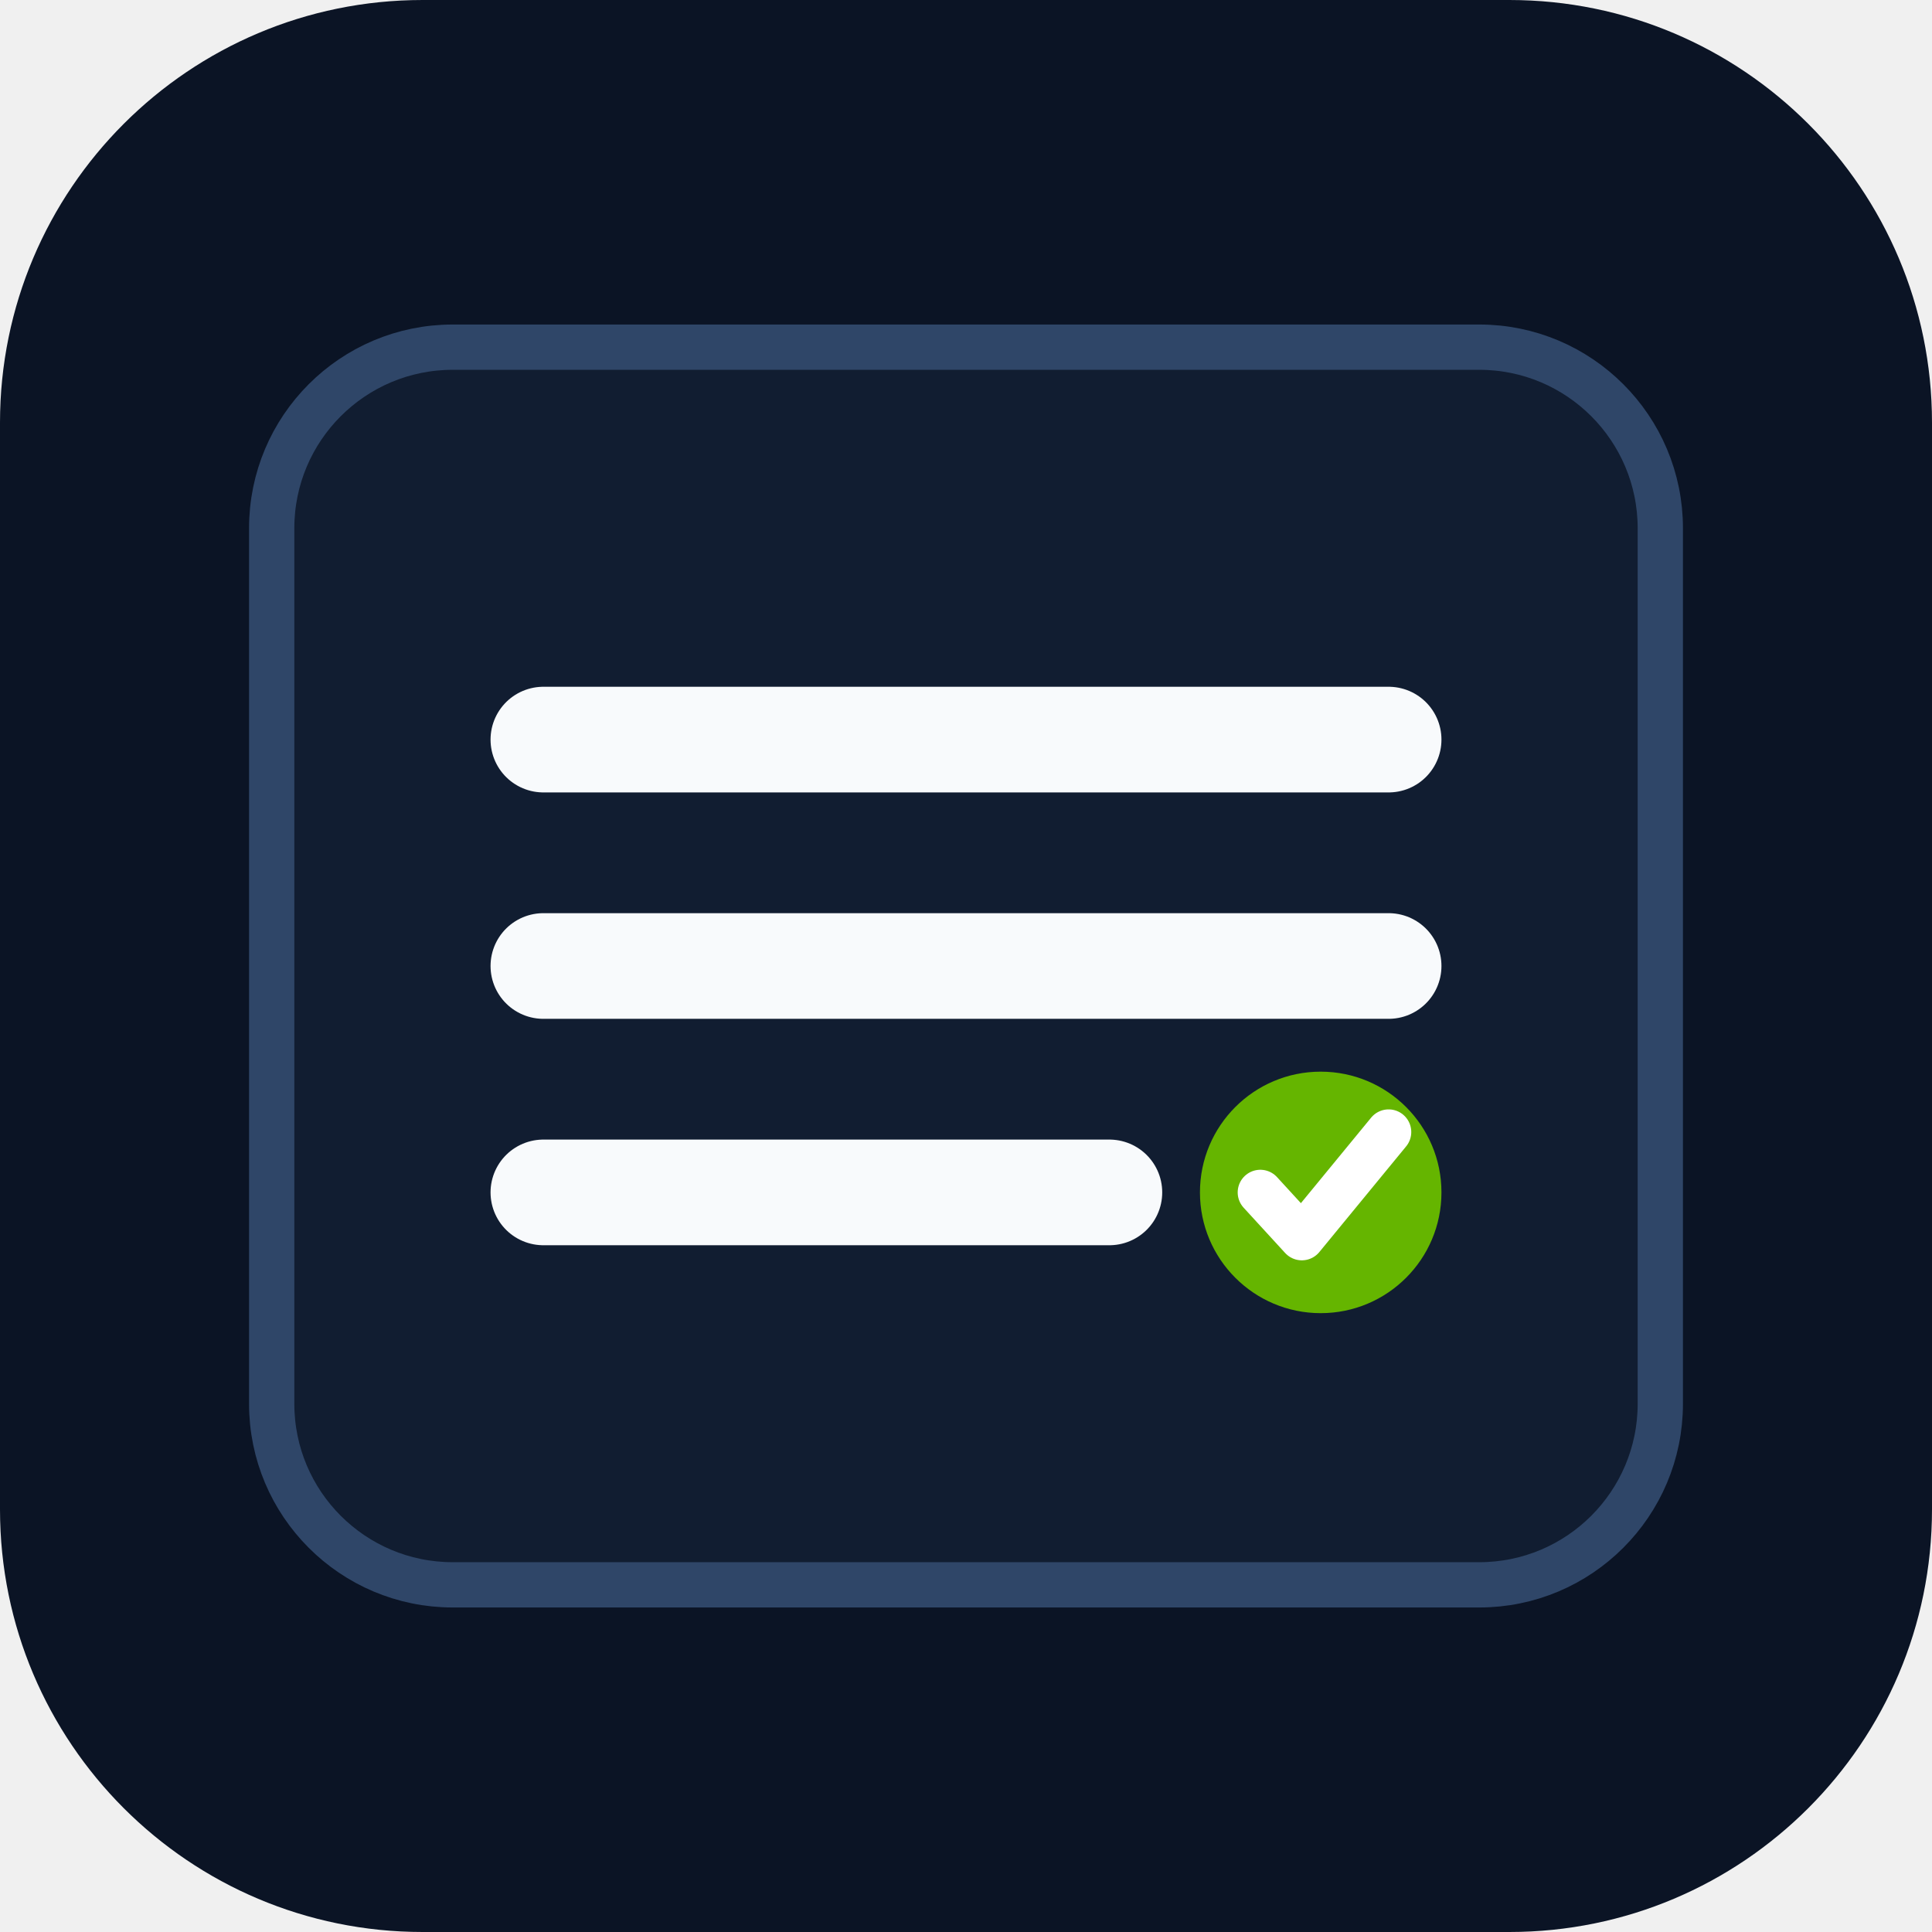
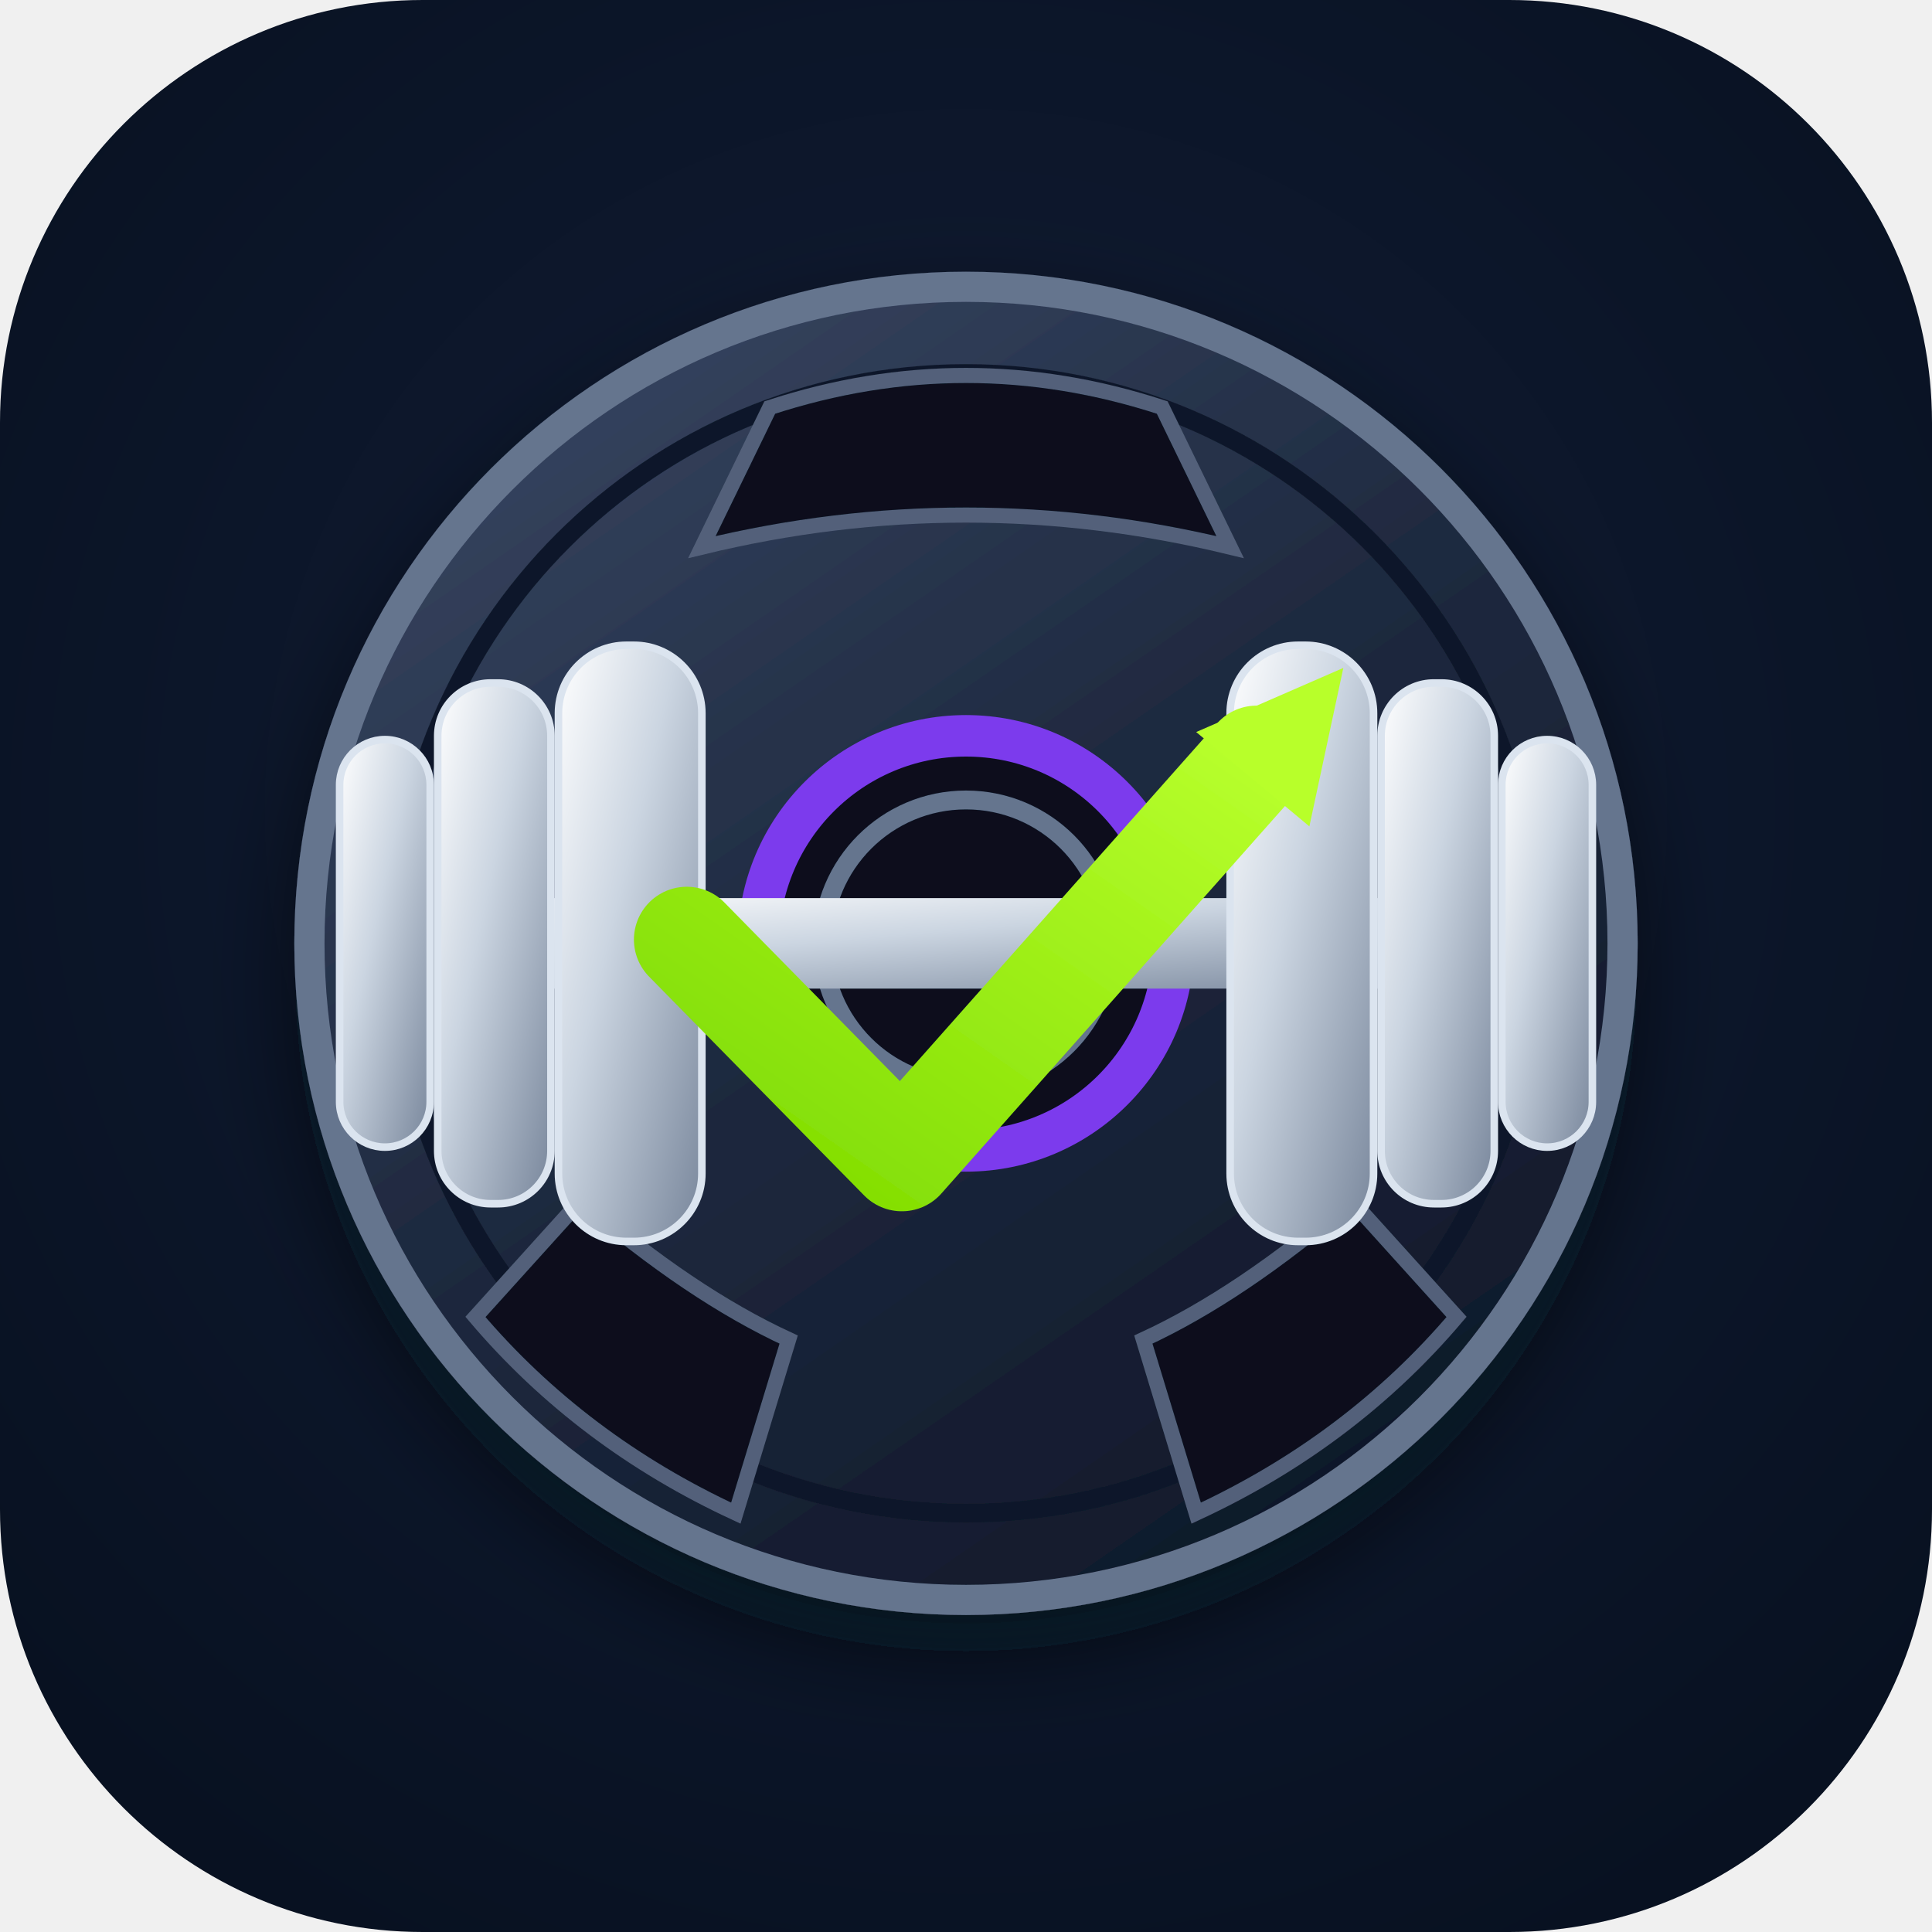
- <svg xmlns="http://www.w3.org/2000/svg" viewBox="0 0 512 512">
-   <rect width="512" height="512" rx="112" fill="#0b1425" />
-   <rect x="72" y="92" width="368" height="328" rx="48" fill="#111d31" stroke="#2f4668" stroke-width="12" />
-   <path d="M144 196h224M144 256h224M144 316h150" stroke="#f8fafc" stroke-width="28" stroke-linecap="round" />
-   <circle cx="350" cy="316" r="32" fill="#65b500" />
-   <path d="M334 316l11 12 23-28" fill="none" stroke="#fff" stroke-width="12" stroke-linecap="round" stroke-linejoin="round" />
+ <svg xmlns="http://www.w3.org/2000/svg" viewBox="0 0 512 512" role="img" aria-label="Workset">
+   <defs>
+     <radialGradient id="bg" cx="50%" cy="42%" r="72%">
+       <stop offset="0%" stop-color="#121d36" />
+       <stop offset="100%" stop-color="#07101f" />
+     </radialGradient>
+     <linearGradient id="plate" x1="20%" y1="8%" x2="78%" y2="92%">
+       <stop offset="0%" stop-color="#34425d" />
+       <stop offset="45%" stop-color="#1f2a40" />
+       <stop offset="100%" stop-color="#10192b" />
+     </linearGradient>
+     <linearGradient id="metal" x1="0%" y1="0%" x2="100%" y2="100%">
+       <stop offset="0%" stop-color="#ffffff" />
+       <stop offset="42%" stop-color="#cbd5e1" />
+       <stop offset="100%" stop-color="#78869b" />
+     </linearGradient>
+     <linearGradient id="lime" x1="0%" y1="100%" x2="100%" y2="0%">
+       <stop offset="0%" stop-color="#7edb00" />
+       <stop offset="100%" stop-color="#b8ff2c" />
+     </linearGradient>
+     <filter id="shadow" x="-20%" y="-20%" width="140%" height="140%">
+       <feDropShadow dx="0" dy="10" stdDeviation="12" flood-color="#000814" flood-opacity=".55" />
+     </filter>
+   </defs>
+   <rect width="512" height="512" rx="112" fill="url(#bg)" />
+   <g filter="url(#shadow)">
+     <circle cx="256" cy="250" r="174" fill="url(#plate)" stroke="#65748e" stroke-width="8" />
+     <circle cx="256" cy="250" r="151" fill="none" stroke="#10192b" stroke-width="5" />
+     <path d="M204 108 Q256 91 308 108 L326 145 Q256 128 186 145 Z" fill="#07101f" stroke="#53617a" stroke-width="4" />
+     <path d="M154 318 Q183 343 209 355 L195 401 Q154 382 126 349 Z" fill="#07101f" stroke="#53617a" stroke-width="4" />
+     <path d="M358 318 Q329 343 303 355 L317 401 Q358 382 386 349 Z" fill="#07101f" stroke="#53617a" stroke-width="4" />
+     <circle cx="256" cy="250" r="55" fill="#07101f" stroke="#7c3aed" stroke-width="11" />
+     <circle cx="256" cy="250" r="38" fill="#07101f" stroke="#65748e" stroke-width="5" />
+     <rect x="116" y="238" width="280" height="24" rx="12" fill="url(#metal)" />
+     <g fill="url(#metal)" stroke="#dbe4ef" stroke-width="2">
+       <rect x="90" y="196" width="24" height="108" rx="12" />
+       <rect x="116" y="181" width="30" height="138" rx="14" />
+       <rect x="148" y="171" width="38" height="158" rx="18" />
+       <rect x="398" y="196" width="24" height="108" rx="12" />
+       <rect x="366" y="181" width="30" height="138" rx="14" />
+       <rect x="326" y="171" width="38" height="158" rx="18" />
+     </g>
+     <path d="M182 249 L239 307 L333 201" fill="none" stroke="url(#lime)" stroke-width="28" stroke-linecap="round" stroke-linejoin="round" />
+     <path d="M317 194 L356 177 L347 219 Z" fill="#b8ff2c" />
+   </g>
</svg>
